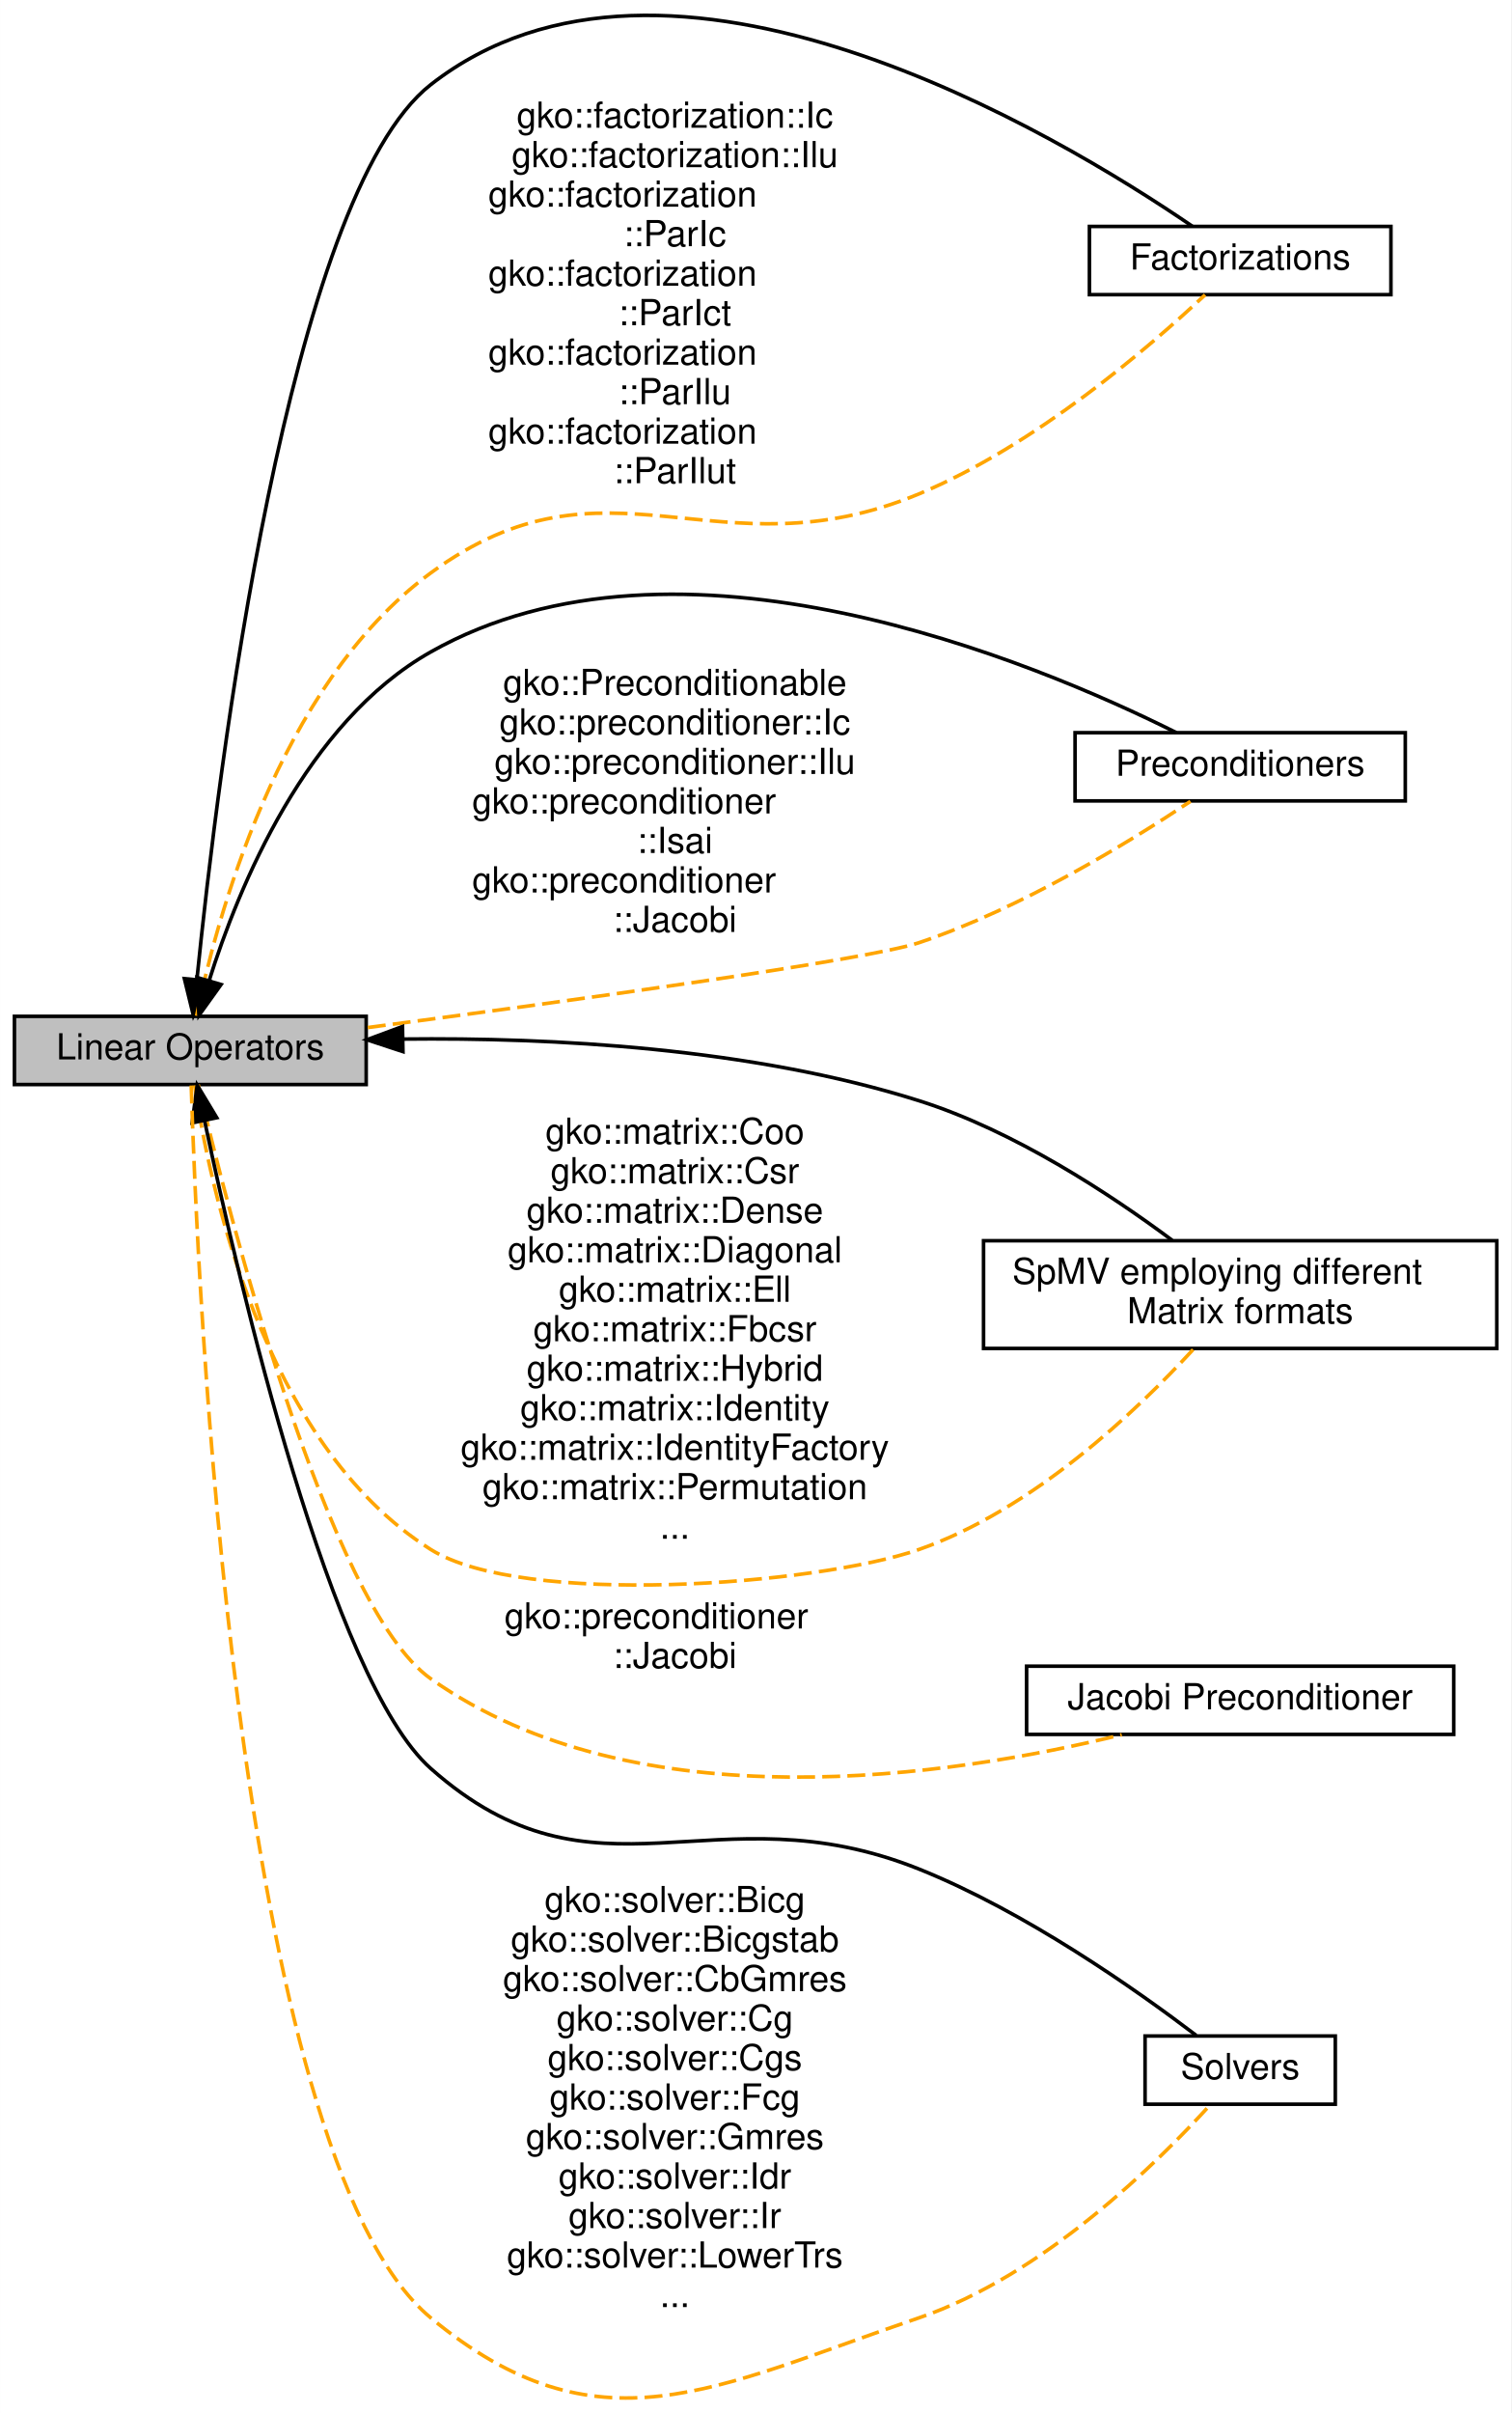
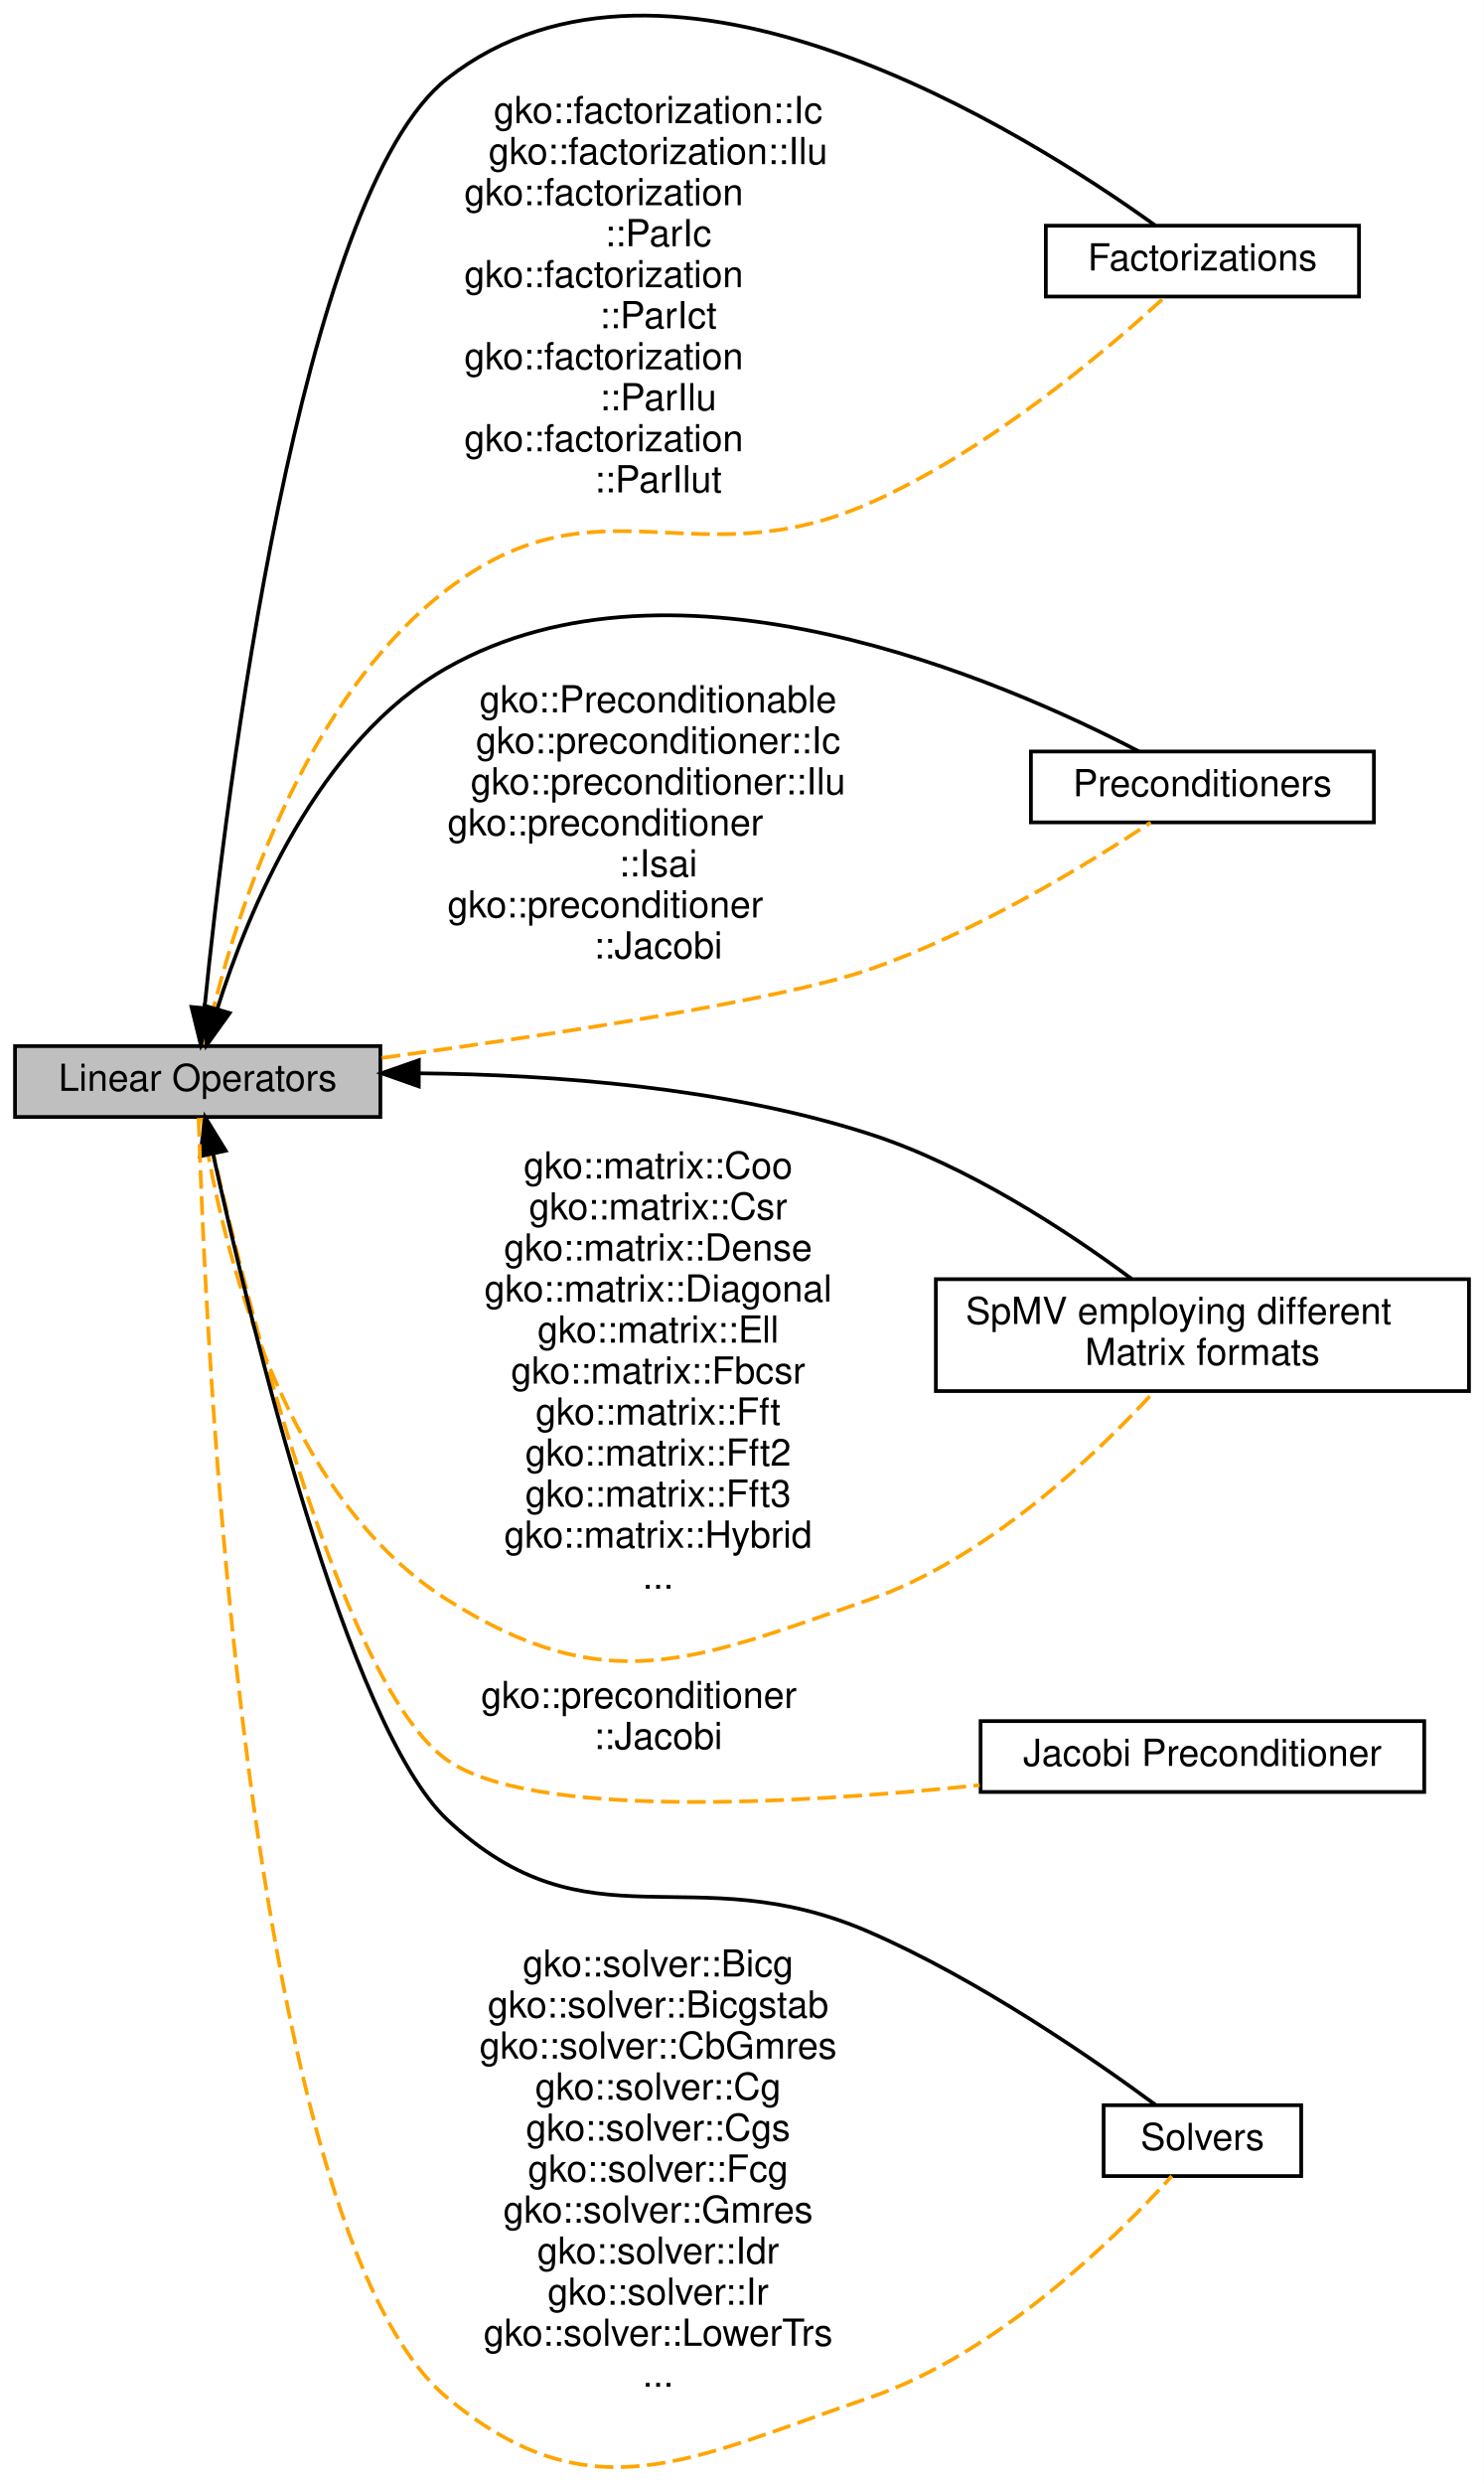
- <svg xmlns="http://www.w3.org/2000/svg" xmlns:xlink="http://www.w3.org/1999/xlink" width="421pt" height="672pt" viewBox="0.00 0.00 421.00 672.07">
-   <g id="graph0" class="graph" transform="scale(1 1) rotate(0) translate(4 668.0727)">
-     <polygon fill="#ffffff" stroke="transparent" points="-4,4 -4,-668.073 417,-668.073 417,4 -4,4" />
+ <svg xmlns="http://www.w3.org/2000/svg" xmlns:xlink="http://www.w3.org/1999/xlink" width="398pt" height="666pt" viewBox="0.00 0.00 398.00 666.09">
+   <g id="graph0" class="graph" transform="scale(1 1) rotate(0) translate(4 662.0937)">
+     <polygon fill="#ffffff" stroke="transparent" points="-4,4 -4,-662.094 394,-662.094 394,4 -4,4" />
    <g id="node1" class="node">
      <g id="a_node1">
        <a xlink:href="group__factor.html" target="_top" xlink:title="A module dedicated to the implementation and usage of the Factorizations in Ginkgo.">
-           <polygon fill="#ffffff" stroke="#000000" points="383.5,-605.004 299.5,-605.004 299.5,-586.004 383.5,-586.004 383.5,-605.004" />
-           <text text-anchor="middle" x="341.5" y="-593.004" font-family="Helvetica,sans-Serif" font-size="10.00" fill="#000000">Factorizations</text>
+           <polygon fill="#ffffff" stroke="#000000" points="360.5,-601.575 276.5,-601.575 276.5,-582.575 360.5,-582.575 360.5,-601.575" />
+           <text text-anchor="middle" x="318.5" y="-589.575" font-family="Helvetica,sans-Serif" font-size="10.00" fill="#000000">Factorizations</text>
        </a>
      </g>
    </g>
    <g id="node2" class="node">
      <g id="a_node2">
        <a xlink:href="group__precond.html" target="_top" xlink:title="A module dedicated to the implementation and usage of the Preconditioners in Ginkgo.">
-           <polygon fill="#ffffff" stroke="#000000" points="387.5,-464.004 295.5,-464.004 295.5,-445.004 387.5,-445.004 387.5,-464.004" />
-           <text text-anchor="middle" x="341.5" y="-452.004" font-family="Helvetica,sans-Serif" font-size="10.00" fill="#000000">Preconditioners</text>
+           <polygon fill="#ffffff" stroke="#000000" points="364.5,-460.575 272.5,-460.575 272.5,-441.575 364.5,-441.575 364.5,-460.575" />
+           <text text-anchor="middle" x="318.5" y="-448.575" font-family="Helvetica,sans-Serif" font-size="10.00" fill="#000000">Preconditioners</text>
        </a>
      </g>
    </g>
    <g id="node3" class="node">
      <g id="a_node3">
        <a xlink:href="group__mat__formats.html" target="_top" xlink:title="A module dedicated to the implementation and usage of the various Matrix Formats in Ginkgo.">
-           <polygon fill="#ffffff" stroke="#000000" points="413,-322.504 270,-322.504 270,-292.504 413,-292.504 413,-322.504" />
-           <text text-anchor="start" x="278" y="-310.504" font-family="Helvetica,sans-Serif" font-size="10.00" fill="#000000">SpMV employing different</text>
-           <text text-anchor="middle" x="341.5" y="-299.504" font-family="Helvetica,sans-Serif" font-size="10.00" fill="#000000"> Matrix formats</text>
+           <polygon fill="#ffffff" stroke="#000000" points="390,-319.075 247,-319.075 247,-289.075 390,-289.075 390,-319.075" />
+           <text text-anchor="start" x="255" y="-307.075" font-family="Helvetica,sans-Serif" font-size="10.00" fill="#000000">SpMV employing different</text>
+           <text text-anchor="middle" x="318.5" y="-296.075" font-family="Helvetica,sans-Serif" font-size="10.00" fill="#000000"> Matrix formats</text>
        </a>
      </g>
    </g>
    <g id="node4" class="node">
      <g id="a_node4">
        <a xlink:href="group__jacobi.html" target="_top" xlink:title="A module dedicated to the implementation and usage of the Jacobi Preconditioner in Ginkgo.">
-           <polygon fill="#ffffff" stroke="#000000" points="401,-204.004 282,-204.004 282,-185.004 401,-185.004 401,-204.004" />
-           <text text-anchor="middle" x="341.5" y="-192.004" font-family="Helvetica,sans-Serif" font-size="10.00" fill="#000000">Jacobi Preconditioner</text>
+           <polygon fill="#ffffff" stroke="#000000" points="378,-200.575 259,-200.575 259,-181.575 378,-181.575 378,-200.575" />
+           <text text-anchor="middle" x="318.5" y="-188.575" font-family="Helvetica,sans-Serif" font-size="10.00" fill="#000000">Jacobi Preconditioner</text>
        </a>
      </g>
    </g>
    <g id="node5" class="node">
      <g id="a_node5">
        <a xlink:title="A module dedicated to the implementation and usage of the Linear operators in Ginkgo.">
-           <polygon fill="#bfbfbf" stroke="#000000" points="98,-385.004 0,-385.004 0,-366.004 98,-366.004 98,-385.004" />
-           <text text-anchor="middle" x="49" y="-373.004" font-family="Helvetica,sans-Serif" font-size="10.00" fill="#000000">Linear Operators</text>
+           <polygon fill="#bfbfbf" stroke="#000000" points="98,-381.575 0,-381.575 0,-362.575 98,-362.575 98,-381.575" />
+           <text text-anchor="middle" x="49" y="-369.575" font-family="Helvetica,sans-Serif" font-size="10.00" fill="#000000">Linear Operators</text>
        </a>
      </g>
    </g>
    <g id="edge1" class="edge">
-       <path fill="none" stroke="#000000" d="M50.853,-395.4C56.6,-452.262 76.176,-613.383 116,-644.504 181.975,-696.062 290.525,-630.776 328.16,-605.066" />
-       <polygon fill="#000000" stroke="#000000" points="54.313,-394.823 49.86,-385.209 47.346,-395.502 54.313,-394.823" />
+       <path fill="none" stroke="#000000" d="M50.853,-391.971C56.6,-448.833 76.176,-609.954 116,-641.075 175.138,-687.29 271.447,-626.394 305.817,-601.661" />
+       <polygon fill="#000000" stroke="#000000" points="54.313,-391.394 49.86,-381.78 47.346,-392.073 54.313,-391.394" />
    </g>
    <g id="edge6" class="edge">
-       <path fill="none" stroke="#ffa500" stroke-dasharray="5,2" d="M50.752,-385.141C55.833,-410.089 73.035,-477.029 116,-508.504 165.394,-544.689 195.467,-506.985 252,-530.504 284.447,-544.003 316.239,-571.418 331.733,-585.955" />
-       <text text-anchor="middle" x="184" y="-632.504" font-family="Helvetica,sans-Serif" font-size="10.00" fill="#000000">gko::factorization::Ic</text>
-       <text text-anchor="middle" x="184" y="-621.504" font-family="Helvetica,sans-Serif" font-size="10.00" fill="#000000">gko::factorization::Ilu</text>
-       <text text-anchor="start" x="132" y="-610.504" font-family="Helvetica,sans-Serif" font-size="10.00" fill="#000000">gko::factorization</text>
-       <text text-anchor="middle" x="184" y="-599.504" font-family="Helvetica,sans-Serif" font-size="10.00" fill="#000000">::ParIc</text>
-       <text text-anchor="start" x="132" y="-588.504" font-family="Helvetica,sans-Serif" font-size="10.00" fill="#000000">gko::factorization</text>
-       <text text-anchor="middle" x="184" y="-577.504" font-family="Helvetica,sans-Serif" font-size="10.00" fill="#000000">::ParIct</text>
-       <text text-anchor="start" x="132" y="-566.504" font-family="Helvetica,sans-Serif" font-size="10.00" fill="#000000">gko::factorization</text>
-       <text text-anchor="middle" x="184" y="-555.504" font-family="Helvetica,sans-Serif" font-size="10.00" fill="#000000">::ParIlu</text>
-       <text text-anchor="start" x="132" y="-544.504" font-family="Helvetica,sans-Serif" font-size="10.00" fill="#000000">gko::factorization</text>
-       <text text-anchor="middle" x="184" y="-533.504" font-family="Helvetica,sans-Serif" font-size="10.00" fill="#000000">::ParIlut</text>
+       <path fill="none" stroke="#ffa500" stroke-dasharray="5,2" d="M50.928,-381.903C56.337,-406.711 74.089,-472.151 116,-504.075 156.771,-535.131 182.087,-506.436 229,-527.075 260.991,-541.15 292.731,-568.065 308.408,-582.45" />
+       <text text-anchor="middle" x="172.5" y="-629.075" font-family="Helvetica,sans-Serif" font-size="10.00" fill="#000000">gko::factorization::Ic</text>
+       <text text-anchor="middle" x="172.5" y="-618.075" font-family="Helvetica,sans-Serif" font-size="10.00" fill="#000000">gko::factorization::Ilu</text>
+       <text text-anchor="start" x="120.5" y="-607.075" font-family="Helvetica,sans-Serif" font-size="10.00" fill="#000000">gko::factorization</text>
+       <text text-anchor="middle" x="172.5" y="-596.075" font-family="Helvetica,sans-Serif" font-size="10.00" fill="#000000">::ParIc</text>
+       <text text-anchor="start" x="120.5" y="-585.075" font-family="Helvetica,sans-Serif" font-size="10.00" fill="#000000">gko::factorization</text>
+       <text text-anchor="middle" x="172.5" y="-574.075" font-family="Helvetica,sans-Serif" font-size="10.00" fill="#000000">::ParIct</text>
+       <text text-anchor="start" x="120.5" y="-563.075" font-family="Helvetica,sans-Serif" font-size="10.00" fill="#000000">gko::factorization</text>
+       <text text-anchor="middle" x="172.5" y="-552.075" font-family="Helvetica,sans-Serif" font-size="10.00" fill="#000000">::ParIlu</text>
+       <text text-anchor="start" x="120.5" y="-541.075" font-family="Helvetica,sans-Serif" font-size="10.00" fill="#000000">gko::factorization</text>
+       <text text-anchor="middle" x="172.5" y="-530.075" font-family="Helvetica,sans-Serif" font-size="10.00" fill="#000000">::ParIlut</text>
    </g>
    <g id="edge3" class="edge">
-       <path fill="none" stroke="#000000" d="M54.216,-394.858C62.443,-421.077 81.198,-466.861 116,-486.504 184.869,-525.377 283.765,-483.98 323.736,-464.009" />
-       <polygon fill="#000000" stroke="#000000" points="57.572,-393.865 51.4,-385.254 50.855,-395.835 57.572,-393.865" />
+       <path fill="none" stroke="#000000" d="M54.216,-391.428C62.443,-417.648 81.198,-463.432 116,-483.075 177.372,-517.716 264.946,-479.629 301.477,-460.593" />
+       <polygon fill="#000000" stroke="#000000" points="57.572,-390.436 51.4,-381.825 50.855,-392.406 57.572,-390.436" />
    </g>
    <g id="edge5" class="edge">
-       <path fill="none" stroke="#ffa500" stroke-dasharray="5,2" d="M98.456,-381.884C153.832,-389.175 237.73,-400.715 252,-405.504 280.55,-415.086 310.649,-433.55 327.651,-444.874" />
-       <text text-anchor="middle" x="184" y="-474.504" font-family="Helvetica,sans-Serif" font-size="10.00" fill="#000000">gko::Preconditionable</text>
-       <text text-anchor="middle" x="184" y="-463.504" font-family="Helvetica,sans-Serif" font-size="10.00" fill="#000000">gko::preconditioner::Ic</text>
-       <text text-anchor="middle" x="184" y="-452.504" font-family="Helvetica,sans-Serif" font-size="10.00" fill="#000000">gko::preconditioner::Ilu</text>
-       <text text-anchor="start" x="127.5" y="-441.504" font-family="Helvetica,sans-Serif" font-size="10.00" fill="#000000">gko::preconditioner</text>
-       <text text-anchor="middle" x="184" y="-430.504" font-family="Helvetica,sans-Serif" font-size="10.00" fill="#000000">::Isai</text>
-       <text text-anchor="start" x="127.5" y="-419.504" font-family="Helvetica,sans-Serif" font-size="10.00" fill="#000000">gko::preconditioner</text>
-       <text text-anchor="middle" x="184" y="-408.504" font-family="Helvetica,sans-Serif" font-size="10.00" fill="#000000">::Jacobi</text>
+       <path fill="none" stroke="#ffa500" stroke-dasharray="5,2" d="M98.393,-378.417C143.121,-384.504 205.497,-393.945 229,-402.075 257.46,-411.92 287.589,-430.298 304.62,-441.534" />
+       <text text-anchor="middle" x="172.5" y="-471.075" font-family="Helvetica,sans-Serif" font-size="10.00" fill="#000000">gko::Preconditionable</text>
+       <text text-anchor="middle" x="172.5" y="-460.075" font-family="Helvetica,sans-Serif" font-size="10.00" fill="#000000">gko::preconditioner::Ic</text>
+       <text text-anchor="middle" x="172.5" y="-449.075" font-family="Helvetica,sans-Serif" font-size="10.00" fill="#000000">gko::preconditioner::Ilu</text>
+       <text text-anchor="start" x="116" y="-438.075" font-family="Helvetica,sans-Serif" font-size="10.00" fill="#000000">gko::preconditioner</text>
+       <text text-anchor="middle" x="172.5" y="-427.075" font-family="Helvetica,sans-Serif" font-size="10.00" fill="#000000">::Isai</text>
+       <text text-anchor="start" x="116" y="-416.075" font-family="Helvetica,sans-Serif" font-size="10.00" fill="#000000">gko::preconditioner</text>
+       <text text-anchor="middle" x="172.5" y="-405.075" font-family="Helvetica,sans-Serif" font-size="10.00" fill="#000000">::Jacobi</text>
    </g>
    <g id="edge2" class="edge">
-       <path fill="none" stroke="#000000" d="M108.336,-378.673C149.559,-379.137 205.262,-376.263 252,-361.504 278.477,-353.144 305.274,-335.488 322.552,-322.634" />
-       <polygon fill="#000000" stroke="#000000" points="108.244,-375.17 98.182,-378.488 108.116,-382.169 108.244,-375.17" />
+       <path fill="none" stroke="#000000" d="M108.566,-374.281C144.279,-373.939 190.152,-370.53 229,-358.075 255.44,-349.599 282.245,-331.966 299.534,-319.149" />
+       <polygon fill="#000000" stroke="#000000" points="108.297,-370.782 98.303,-374.299 108.309,-377.782 108.297,-370.782" />
    </g>
    <g id="edge7" class="edge">
-       <path fill="none" stroke="#ffa500" stroke-dasharray="5,2" d="M50.206,-365.802C54.075,-339.38 68.814,-266.141 116,-236.504 141.593,-220.43 223.461,-226.559 252,-236.504 283.652,-247.534 312.518,-274.943 328.483,-292.299" />
-       <text text-anchor="middle" x="184" y="-349.504" font-family="Helvetica,sans-Serif" font-size="10.00" fill="#000000">gko::matrix::Coo</text>
-       <text text-anchor="middle" x="184" y="-338.504" font-family="Helvetica,sans-Serif" font-size="10.00" fill="#000000">gko::matrix::Csr</text>
-       <text text-anchor="middle" x="184" y="-327.504" font-family="Helvetica,sans-Serif" font-size="10.00" fill="#000000">gko::matrix::Dense</text>
-       <text text-anchor="middle" x="184" y="-316.504" font-family="Helvetica,sans-Serif" font-size="10.00" fill="#000000">gko::matrix::Diagonal</text>
-       <text text-anchor="middle" x="184" y="-305.504" font-family="Helvetica,sans-Serif" font-size="10.00" fill="#000000">gko::matrix::Ell</text>
-       <text text-anchor="middle" x="184" y="-294.504" font-family="Helvetica,sans-Serif" font-size="10.00" fill="#000000">gko::matrix::Fbcsr</text>
-       <text text-anchor="middle" x="184" y="-283.504" font-family="Helvetica,sans-Serif" font-size="10.00" fill="#000000">gko::matrix::Hybrid</text>
-       <text text-anchor="middle" x="184" y="-272.504" font-family="Helvetica,sans-Serif" font-size="10.00" fill="#000000">gko::matrix::Identity</text>
-       <text text-anchor="middle" x="184" y="-261.504" font-family="Helvetica,sans-Serif" font-size="10.00" fill="#000000">gko::matrix::IdentityFactory</text>
-       <text text-anchor="middle" x="184" y="-250.504" font-family="Helvetica,sans-Serif" font-size="10.00" fill="#000000">gko::matrix::Permutation</text>
-       <text text-anchor="middle" x="184" y="-239.504" font-family="Helvetica,sans-Serif" font-size="10.00" fill="#000000">...</text>
+       <path fill="none" stroke="#ffa500" stroke-dasharray="5,2" d="M50.206,-362.373C54.075,-335.951 68.814,-262.712 116,-233.075 158.529,-206.363 181.575,-216.548 229,-233.075 260.652,-244.105 289.518,-271.514 305.483,-288.87" />
+       <text text-anchor="middle" x="172.5" y="-346.075" font-family="Helvetica,sans-Serif" font-size="10.00" fill="#000000">gko::matrix::Coo</text>
+       <text text-anchor="middle" x="172.5" y="-335.075" font-family="Helvetica,sans-Serif" font-size="10.00" fill="#000000">gko::matrix::Csr</text>
+       <text text-anchor="middle" x="172.5" y="-324.075" font-family="Helvetica,sans-Serif" font-size="10.00" fill="#000000">gko::matrix::Dense</text>
+       <text text-anchor="middle" x="172.5" y="-313.075" font-family="Helvetica,sans-Serif" font-size="10.00" fill="#000000">gko::matrix::Diagonal</text>
+       <text text-anchor="middle" x="172.5" y="-302.075" font-family="Helvetica,sans-Serif" font-size="10.00" fill="#000000">gko::matrix::Ell</text>
+       <text text-anchor="middle" x="172.5" y="-291.075" font-family="Helvetica,sans-Serif" font-size="10.00" fill="#000000">gko::matrix::Fbcsr</text>
+       <text text-anchor="middle" x="172.5" y="-280.075" font-family="Helvetica,sans-Serif" font-size="10.00" fill="#000000">gko::matrix::Fft</text>
+       <text text-anchor="middle" x="172.5" y="-269.075" font-family="Helvetica,sans-Serif" font-size="10.00" fill="#000000">gko::matrix::Fft2</text>
+       <text text-anchor="middle" x="172.5" y="-258.075" font-family="Helvetica,sans-Serif" font-size="10.00" fill="#000000">gko::matrix::Fft3</text>
+       <text text-anchor="middle" x="172.5" y="-247.075" font-family="Helvetica,sans-Serif" font-size="10.00" fill="#000000">gko::matrix::Hybrid</text>
+       <text text-anchor="middle" x="172.5" y="-236.075" font-family="Helvetica,sans-Serif" font-size="10.00" fill="#000000">...</text>
    </g>
    <g id="edge8" class="edge">
-       <path fill="none" stroke="#ffa500" stroke-dasharray="5,2" d="M51.185,-365.977C59.08,-332.458 87.188,-220.895 116,-200.504 173.382,-159.895 261.16,-173.284 308.497,-184.912" />
-       <text text-anchor="start" x="136.5" y="-214.504" font-family="Helvetica,sans-Serif" font-size="10.00" fill="#000000">gko::preconditioner</text>
-       <text text-anchor="middle" x="184" y="-203.504" font-family="Helvetica,sans-Serif" font-size="10.00" fill="#000000">::Jacobi</text>
+       <path fill="none" stroke="#ffa500" stroke-dasharray="5,2" d="M51.105,-362.145C58.73,-327.214 86.036,-210.974 116,-190.075 138.275,-174.538 207.421,-178.119 258.749,-183.401" />
+       <text text-anchor="start" x="125" y="-204.075" font-family="Helvetica,sans-Serif" font-size="10.00" fill="#000000">gko::preconditioner</text>
+       <text text-anchor="middle" x="172.5" y="-193.075" font-family="Helvetica,sans-Serif" font-size="10.00" fill="#000000">::Jacobi</text>
    </g>
    <g id="node6" class="node">
      <g id="a_node6">
        <a xlink:href="group__solvers.html" target="_top" xlink:title="A module dedicated to the implementation and usage of the Solvers in Ginkgo.">
-           <polygon fill="#ffffff" stroke="#000000" points="368,-101.004 315,-101.004 315,-82.004 368,-82.004 368,-101.004" />
-           <text text-anchor="middle" x="341.5" y="-89.004" font-family="Helvetica,sans-Serif" font-size="10.00" fill="#000000">Solvers</text>
+           <polygon fill="#ffffff" stroke="#000000" points="345,-97.575 292,-97.575 292,-78.575 345,-78.575 345,-97.575" />
+           <text text-anchor="middle" x="318.5" y="-85.575" font-family="Helvetica,sans-Serif" font-size="10.00" fill="#000000">Solvers</text>
        </a>
      </g>
    </g>
    <g id="edge4" class="edge">
-       <path fill="none" stroke="#000000" d="M52.946,-356.051C62.528,-310.727 88.28,-200.077 116,-175.504 162.179,-134.567 194.715,-170.456 252,-147.504 281.775,-135.575 312.665,-113.786 329.232,-101.193" />
-       <polygon fill="#000000" stroke="#000000" points="49.519,-355.343 50.914,-365.845 56.373,-356.765 49.519,-355.343" />
+       <path fill="none" stroke="#000000" d="M53.129,-352.631C63.02,-307.799 89.246,-199.099 116,-174.075 153.949,-138.58 181.33,-164.754 229,-144.075 258.258,-131.383 289.09,-110.074 305.84,-97.725" />
+       <polygon fill="#000000" stroke="#000000" points="49.674,-352.049 50.975,-362.564 56.515,-353.532 49.674,-352.049" />
    </g>
    <g id="edge9" class="edge">
-       <path fill="none" stroke="#ffa500" stroke-dasharray="5,2" d="M49.253,-365.733C50.828,-313.503 61.108,-67.957 116,-22.504 162.555,16.046 194.786,-3.01 252,-22.504 286.914,-34.4 318.816,-66.036 333.301,-82.003" />
-       <text text-anchor="middle" x="184" y="-135.504" font-family="Helvetica,sans-Serif" font-size="10.00" fill="#000000">gko::solver::Bicg</text>
-       <text text-anchor="middle" x="184" y="-124.504" font-family="Helvetica,sans-Serif" font-size="10.00" fill="#000000">gko::solver::Bicgstab</text>
-       <text text-anchor="middle" x="184" y="-113.504" font-family="Helvetica,sans-Serif" font-size="10.00" fill="#000000">gko::solver::CbGmres</text>
-       <text text-anchor="middle" x="184" y="-102.504" font-family="Helvetica,sans-Serif" font-size="10.00" fill="#000000">gko::solver::Cg</text>
-       <text text-anchor="middle" x="184" y="-91.504" font-family="Helvetica,sans-Serif" font-size="10.00" fill="#000000">gko::solver::Cgs</text>
-       <text text-anchor="middle" x="184" y="-80.504" font-family="Helvetica,sans-Serif" font-size="10.00" fill="#000000">gko::solver::Fcg</text>
-       <text text-anchor="middle" x="184" y="-69.504" font-family="Helvetica,sans-Serif" font-size="10.00" fill="#000000">gko::solver::Gmres</text>
-       <text text-anchor="middle" x="184" y="-58.504" font-family="Helvetica,sans-Serif" font-size="10.00" fill="#000000">gko::solver::Idr</text>
-       <text text-anchor="middle" x="184" y="-47.504" font-family="Helvetica,sans-Serif" font-size="10.00" fill="#000000">gko::solver::Ir</text>
-       <text text-anchor="middle" x="184" y="-36.504" font-family="Helvetica,sans-Serif" font-size="10.00" fill="#000000">gko::solver::LowerTrs</text>
-       <text text-anchor="middle" x="184" y="-25.504" font-family="Helvetica,sans-Serif" font-size="10.00" fill="#000000">...</text>
+       <path fill="none" stroke="#ffa500" stroke-dasharray="5,2" d="M49.253,-362.304C50.828,-310.074 61.108,-64.528 116,-19.075 154.682,12.956 181.462,-2.878 229,-19.075 263.914,-30.971 295.816,-62.607 310.301,-78.574" />
+       <text text-anchor="middle" x="172.5" y="-132.075" font-family="Helvetica,sans-Serif" font-size="10.00" fill="#000000">gko::solver::Bicg</text>
+       <text text-anchor="middle" x="172.5" y="-121.075" font-family="Helvetica,sans-Serif" font-size="10.00" fill="#000000">gko::solver::Bicgstab</text>
+       <text text-anchor="middle" x="172.5" y="-110.075" font-family="Helvetica,sans-Serif" font-size="10.00" fill="#000000">gko::solver::CbGmres</text>
+       <text text-anchor="middle" x="172.5" y="-99.075" font-family="Helvetica,sans-Serif" font-size="10.00" fill="#000000">gko::solver::Cg</text>
+       <text text-anchor="middle" x="172.5" y="-88.075" font-family="Helvetica,sans-Serif" font-size="10.00" fill="#000000">gko::solver::Cgs</text>
+       <text text-anchor="middle" x="172.5" y="-77.075" font-family="Helvetica,sans-Serif" font-size="10.00" fill="#000000">gko::solver::Fcg</text>
+       <text text-anchor="middle" x="172.5" y="-66.075" font-family="Helvetica,sans-Serif" font-size="10.00" fill="#000000">gko::solver::Gmres</text>
+       <text text-anchor="middle" x="172.5" y="-55.075" font-family="Helvetica,sans-Serif" font-size="10.00" fill="#000000">gko::solver::Idr</text>
+       <text text-anchor="middle" x="172.5" y="-44.075" font-family="Helvetica,sans-Serif" font-size="10.00" fill="#000000">gko::solver::Ir</text>
+       <text text-anchor="middle" x="172.5" y="-33.075" font-family="Helvetica,sans-Serif" font-size="10.00" fill="#000000">gko::solver::LowerTrs</text>
+       <text text-anchor="middle" x="172.5" y="-22.075" font-family="Helvetica,sans-Serif" font-size="10.00" fill="#000000">...</text>
    </g>
  </g>
</svg>
